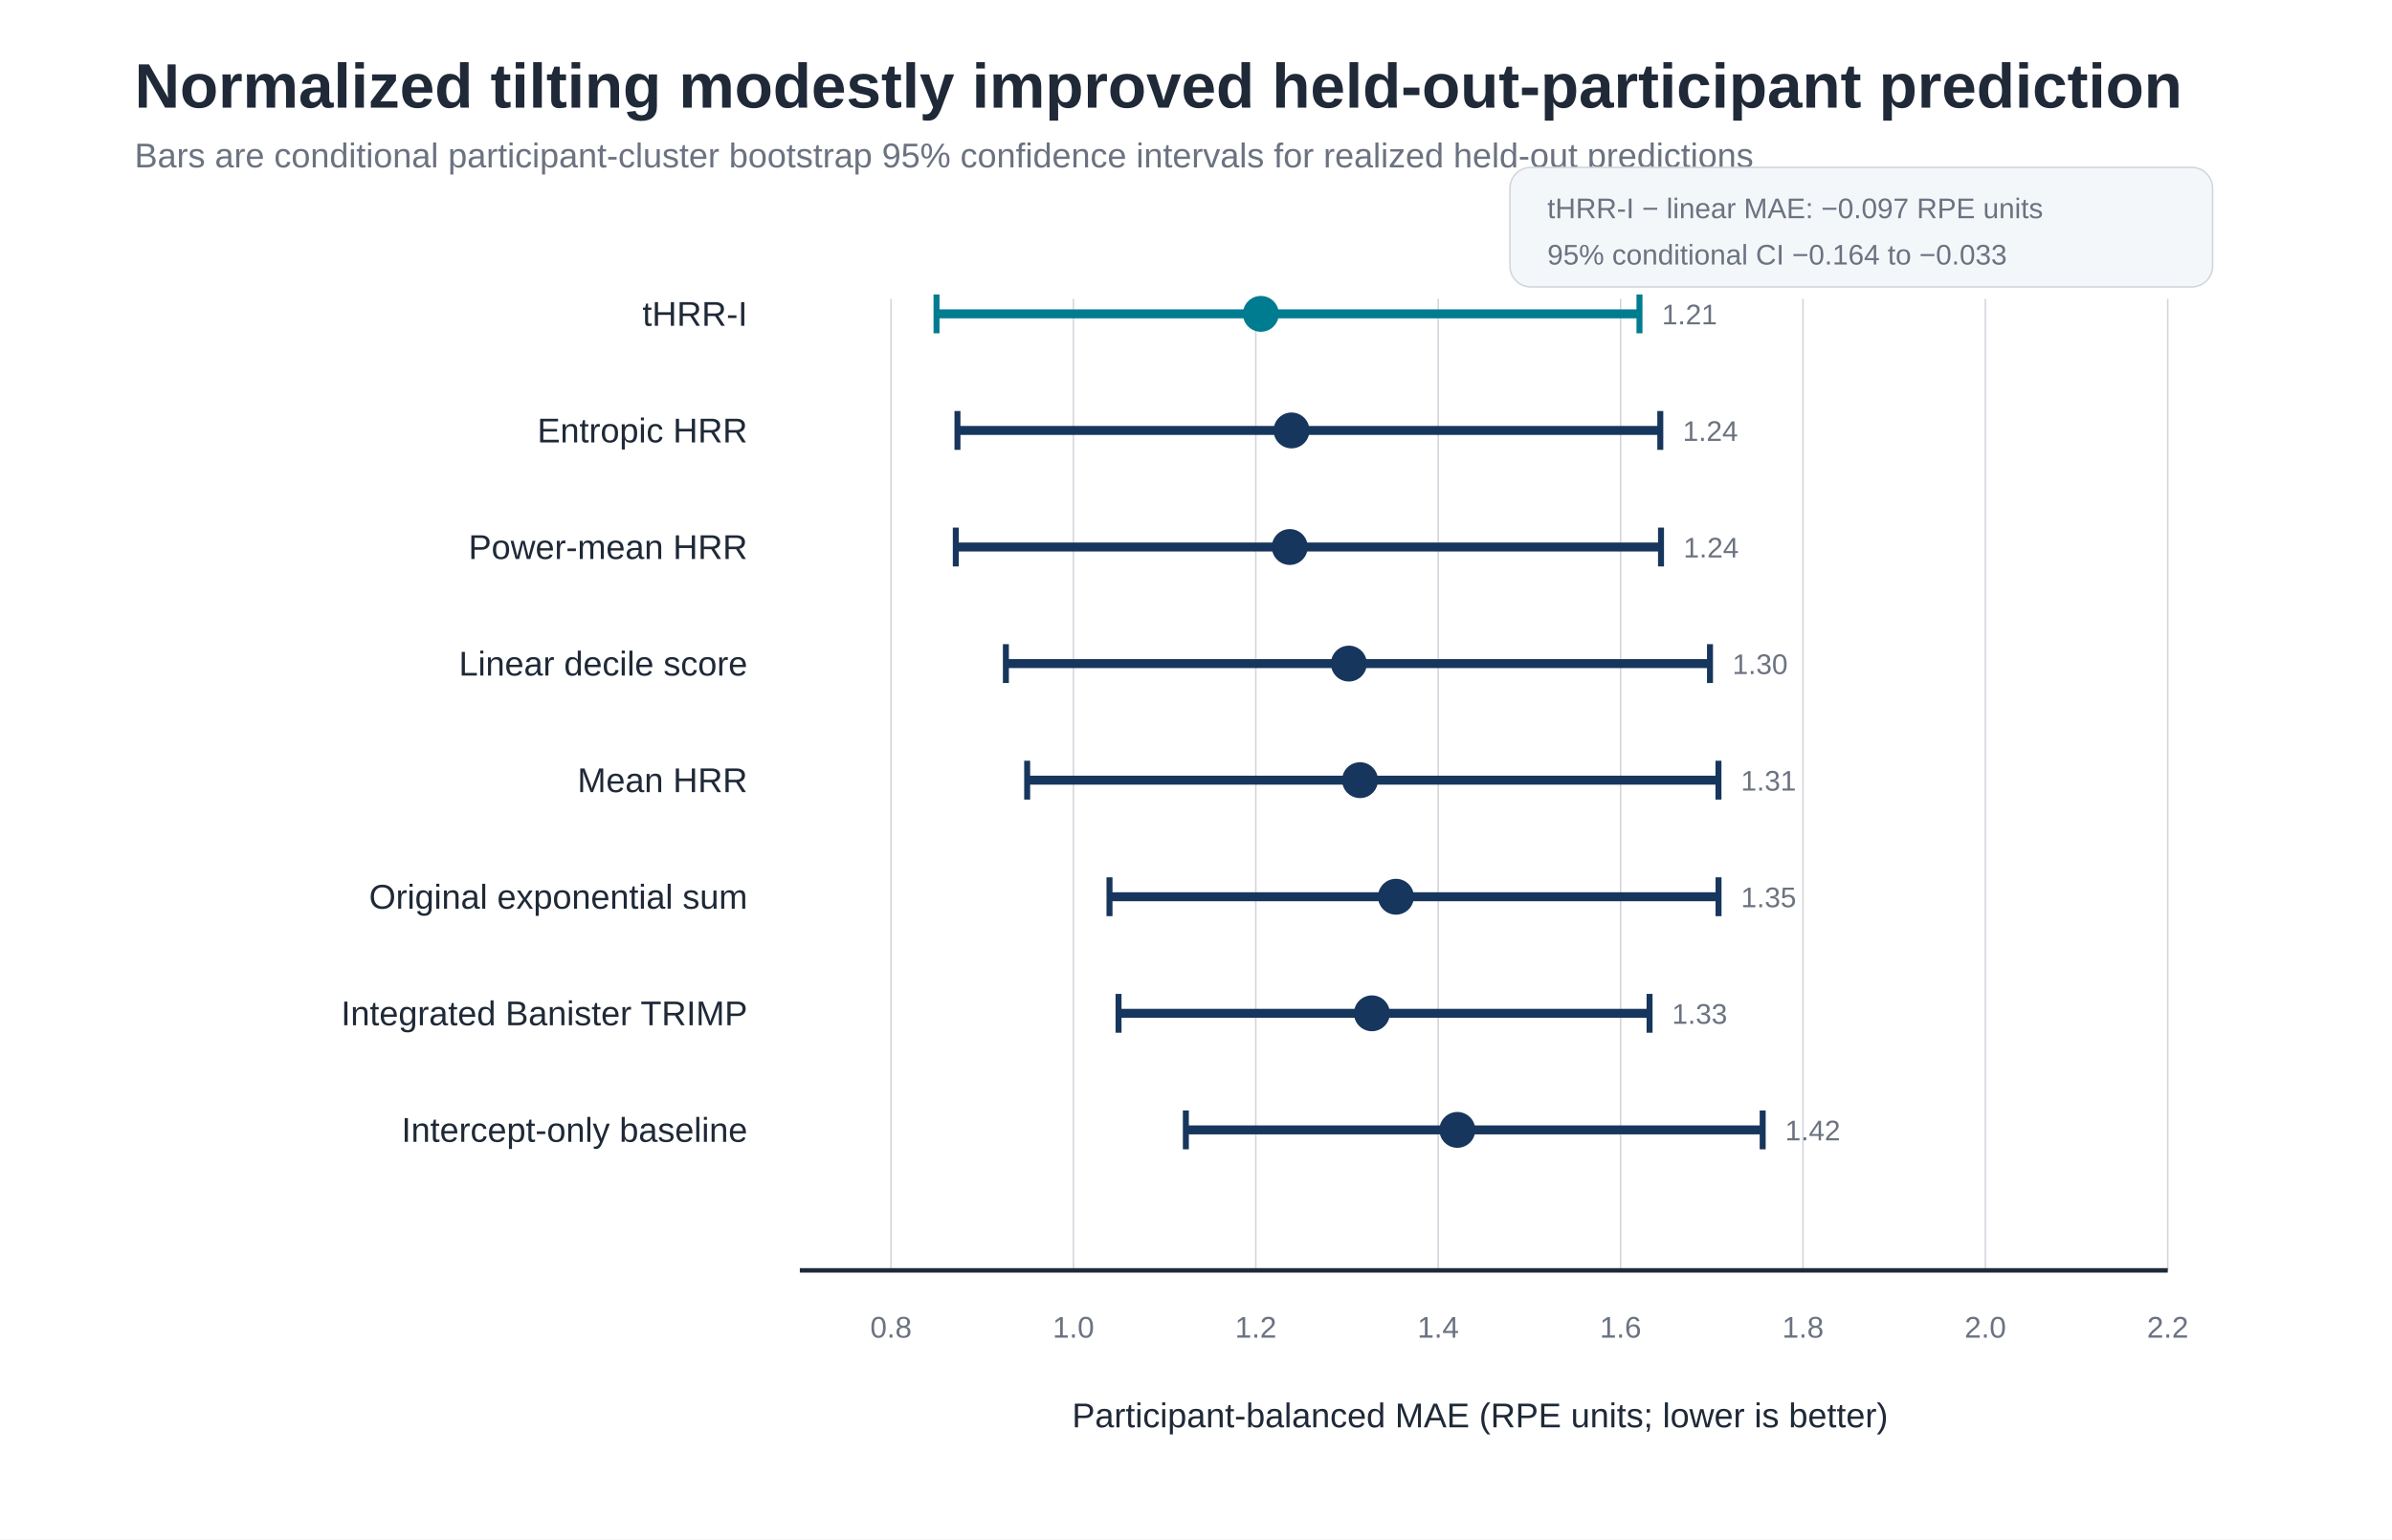
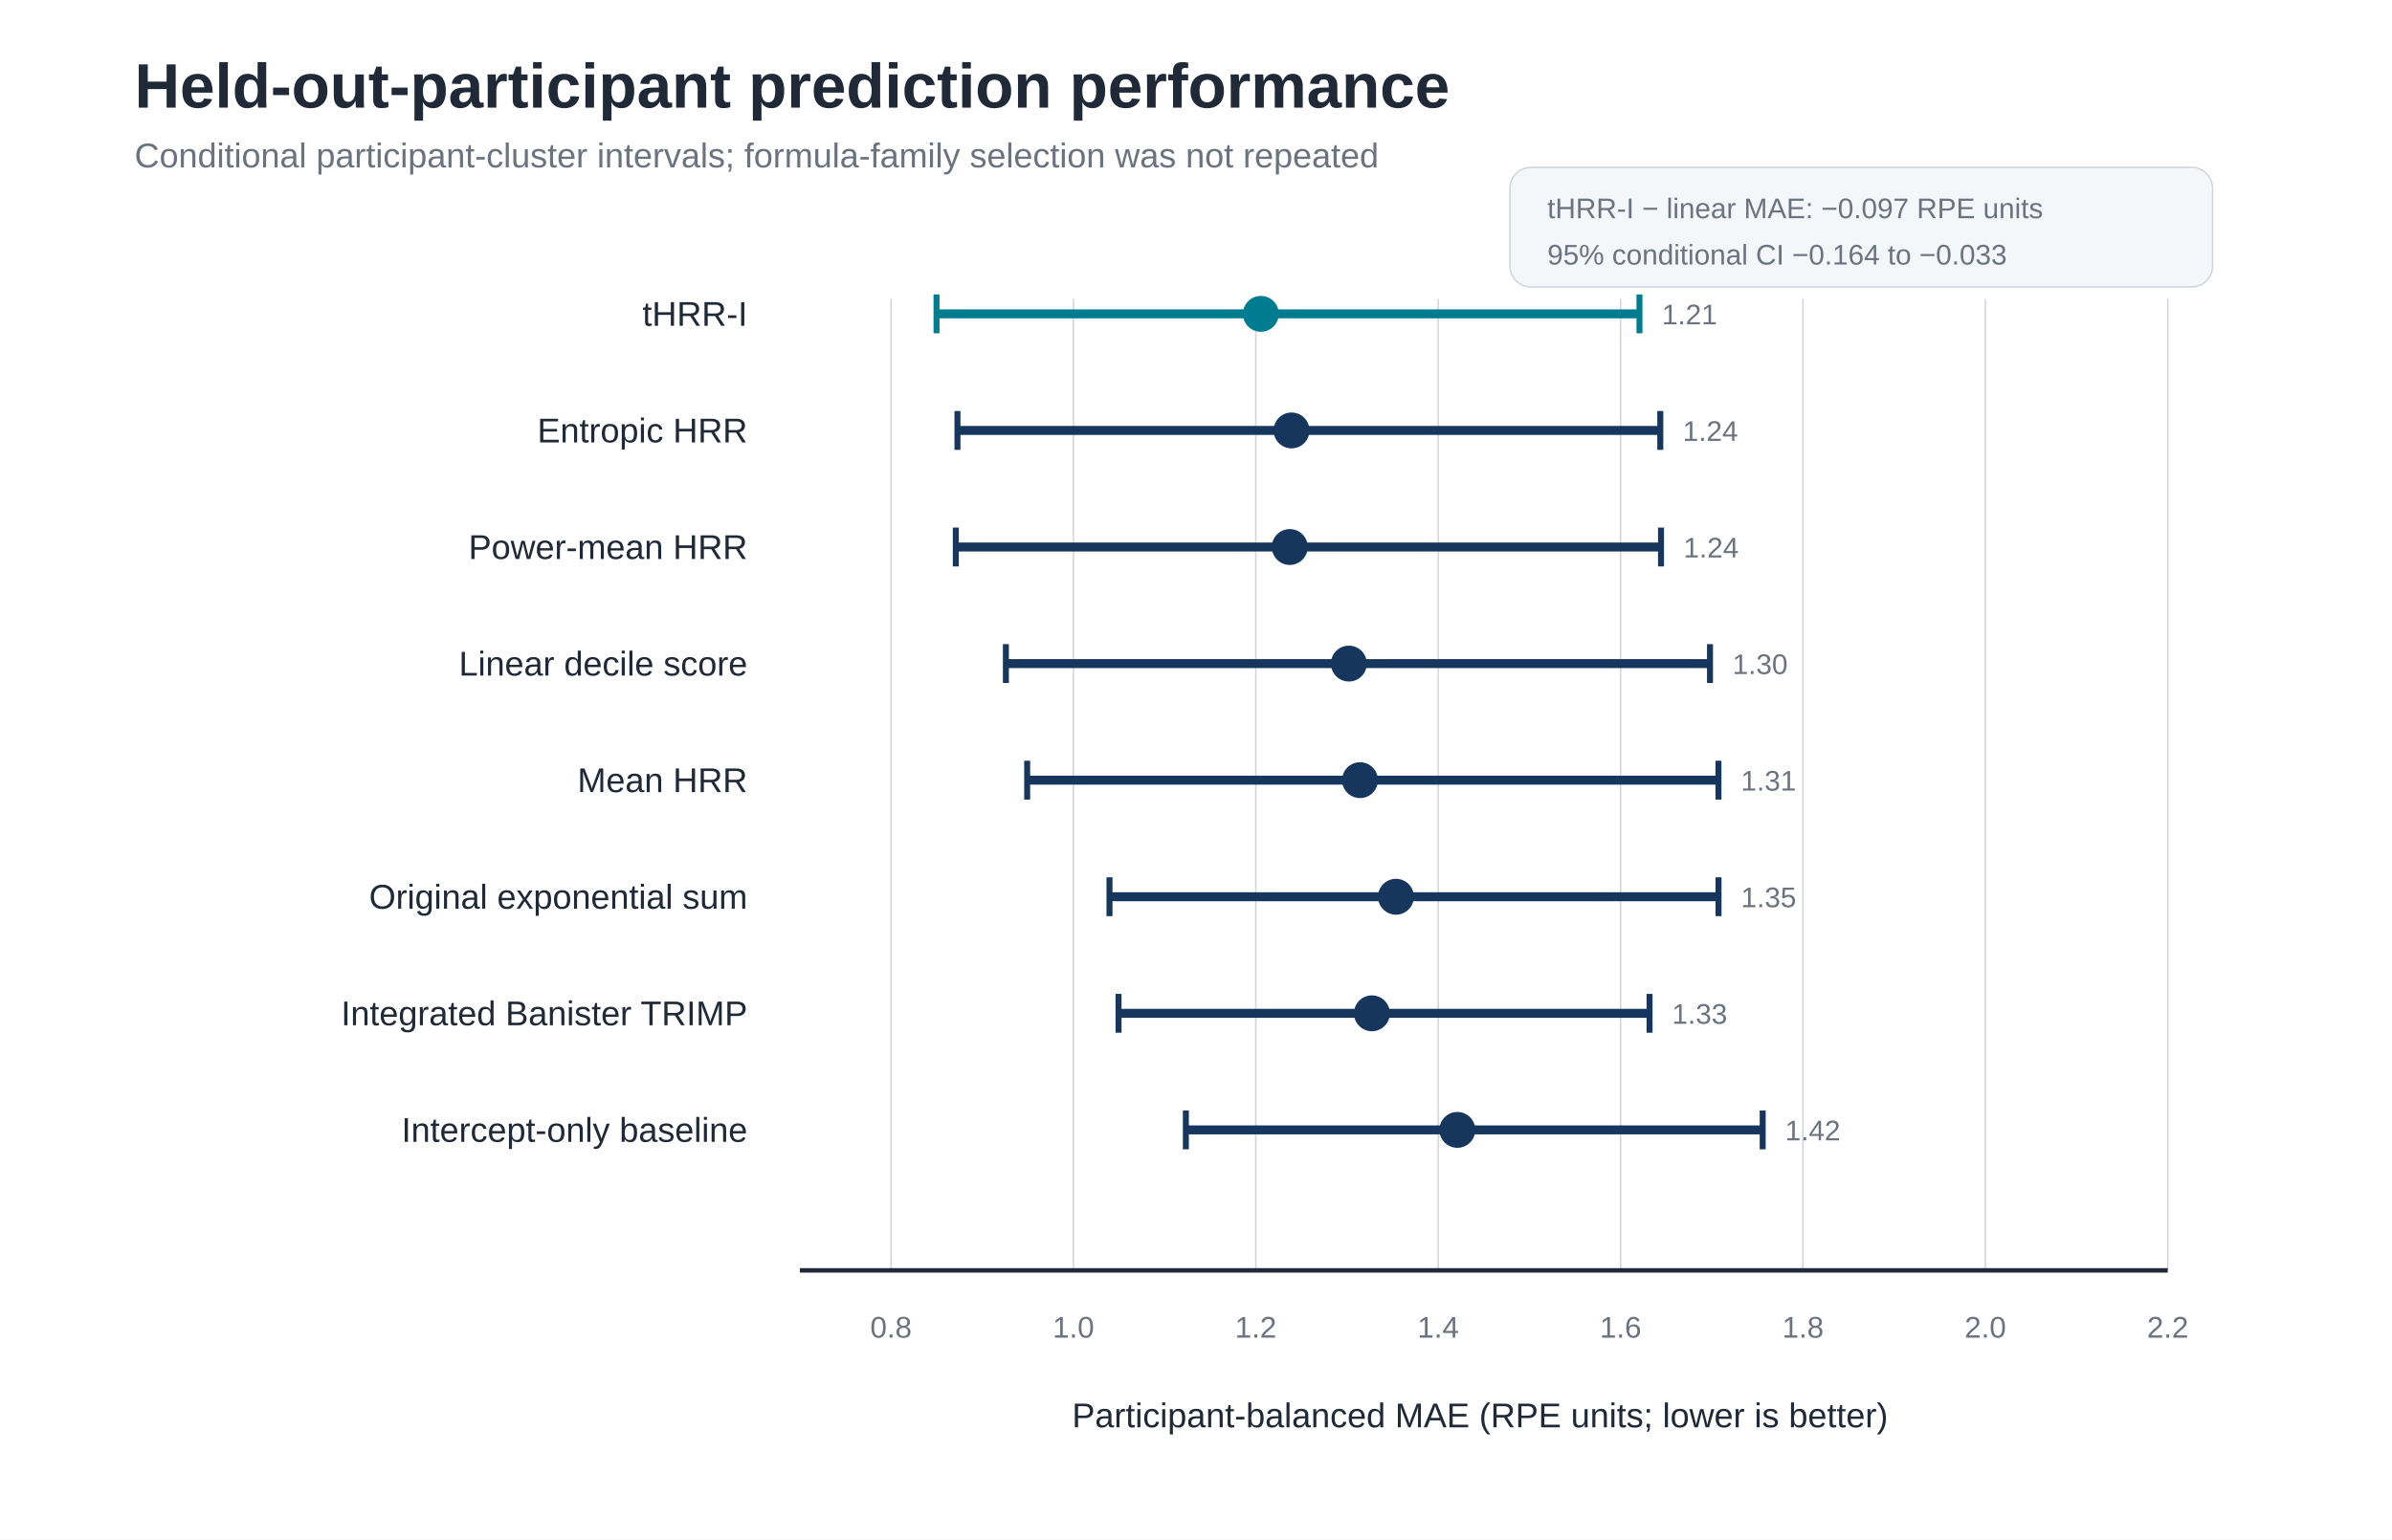
<svg xmlns="http://www.w3.org/2000/svg" width="1600" height="1030" viewBox="0 0 1600 1030">
  <rect width="100%" height="100%" fill="#FFFFFF" />
  <style>
    text { font-family: Arial, Helvetica, sans-serif; fill: #1F2937; }
    .title { font-size: 42px; font-weight: 700; }
    .subtitle { font-size: 23px; fill: #6B7280; }
    .axis { font-size: 20px; fill: #6B7280; }
    .label { font-size: 23px; }
    .small { font-size: 19px; fill: #6B7280; }
  </style>
-   <text class="title" x="90" y="72">Normalized tilting modestly improved held-out-participant prediction</text>
-   <text class="subtitle" x="90" y="112">Bars are conditional participant-cluster bootstrap 95% confidence intervals for realized held-out predictions</text>
+   <text class="title" x="90" y="72">Held-out-participant prediction performance</text>
+   <text class="subtitle" x="90" y="112">Conditional participant-cluster intervals; formula-family selection was not repeated</text>
  <line x1="596" y1="200" x2="596" y2="850" stroke="#D1D5DB" />
  <text class="axis" x="596" y="895" text-anchor="middle">0.8</text>
  <line x1="718" y1="200" x2="718" y2="850" stroke="#D1D5DB" />
  <text class="axis" x="718" y="895" text-anchor="middle">1.0</text>
  <line x1="840" y1="200" x2="840" y2="850" stroke="#D1D5DB" />
  <text class="axis" x="840" y="895" text-anchor="middle">1.2</text>
  <line x1="962" y1="200" x2="962" y2="850" stroke="#D1D5DB" />
  <text class="axis" x="962" y="895" text-anchor="middle">1.4</text>
  <line x1="1084" y1="200" x2="1084" y2="850" stroke="#D1D5DB" />
  <text class="axis" x="1084" y="895" text-anchor="middle">1.6</text>
  <line x1="1206" y1="200" x2="1206" y2="850" stroke="#D1D5DB" />
  <text class="axis" x="1206" y="895" text-anchor="middle">1.8</text>
  <line x1="1328" y1="200" x2="1328" y2="850" stroke="#D1D5DB" />
  <text class="axis" x="1328" y="895" text-anchor="middle">2.0</text>
  <line x1="1450" y1="200" x2="1450" y2="850" stroke="#D1D5DB" />
  <text class="axis" x="1450" y="895" text-anchor="middle">2.2</text>
  <text x="500" y="218" text-anchor="end" class="label">tHRR-I</text>
  <line x1="626.438" y1="210" x2="1096.634" y2="210" stroke="#007C91" stroke-width="6" />
  <line x1="626.438" y1="197" x2="626.438" y2="223" stroke="#007C91" stroke-width="4" />
  <line x1="1096.634" y1="197" x2="1096.634" y2="223" stroke="#007C91" stroke-width="4" />
  <circle cx="843.382" cy="210" r="12" fill="#007C91" />
  <text x="1111.634" y="217" class="small">1.21</text>
  <text x="500" y="296" text-anchor="end" class="label">Entropic HRR</text>
  <line x1="640.442" y1="288" x2="1110.566" y2="288" stroke="#17365D" stroke-width="6" />
  <line x1="640.442" y1="275" x2="640.442" y2="301" stroke="#17365D" stroke-width="4" />
  <line x1="1110.566" y1="275" x2="1110.566" y2="301" stroke="#17365D" stroke-width="4" />
  <circle cx="863.906" cy="288" r="12" fill="#17365D" />
  <text x="1125.566" y="295" class="small">1.24</text>
  <text x="500" y="374" text-anchor="end" class="label">Power-mean HRR</text>
  <line x1="639.335" y1="366" x2="1111.046" y2="366" stroke="#17365D" stroke-width="6" />
  <line x1="639.335" y1="353" x2="639.335" y2="379" stroke="#17365D" stroke-width="4" />
  <line x1="1111.046" y1="353" x2="1111.046" y2="379" stroke="#17365D" stroke-width="4" />
  <circle cx="862.725" cy="366" r="12" fill="#17365D" />
  <text x="1126.046" y="373" class="small">1.24</text>
  <text x="500" y="452" text-anchor="end" class="label">Linear decile score</text>
  <line x1="672.836" y1="444" x2="1143.807" y2="444" stroke="#17365D" stroke-width="6" />
  <line x1="672.836" y1="431" x2="672.836" y2="457" stroke="#17365D" stroke-width="4" />
  <line x1="1143.807" y1="431" x2="1143.807" y2="457" stroke="#17365D" stroke-width="4" />
  <circle cx="902.248" cy="444" r="12" fill="#17365D" />
  <text x="1158.807" y="451" class="small">1.30</text>
  <text x="500" y="530" text-anchor="end" class="label">Mean HRR</text>
  <line x1="687.073" y1="522" x2="1149.471" y2="522" stroke="#17365D" stroke-width="6" />
  <line x1="687.073" y1="509" x2="687.073" y2="535" stroke="#17365D" stroke-width="4" />
  <line x1="1149.471" y1="509" x2="1149.471" y2="535" stroke="#17365D" stroke-width="4" />
  <circle cx="909.72" cy="522" r="12" fill="#17365D" />
  <text x="1164.471" y="529" class="small">1.31</text>
  <text x="500" y="608" text-anchor="end" class="label">Original exponential sum</text>
  <line x1="742.14" y1="600" x2="1149.519" y2="600" stroke="#17365D" stroke-width="6" />
  <line x1="742.14" y1="587" x2="742.14" y2="613" stroke="#17365D" stroke-width="4" />
  <line x1="1149.519" y1="587" x2="1149.519" y2="613" stroke="#17365D" stroke-width="4" />
  <circle cx="933.735" cy="600" r="12" fill="#17365D" />
  <text x="1164.519" y="607" class="small">1.35</text>
  <text x="500" y="686" text-anchor="end" class="label">Integrated Banister TRIMP</text>
  <line x1="748.186" y1="678" x2="1103.384" y2="678" stroke="#17365D" stroke-width="6" />
  <line x1="748.186" y1="665" x2="748.186" y2="691" stroke="#17365D" stroke-width="4" />
  <line x1="1103.384" y1="665" x2="1103.384" y2="691" stroke="#17365D" stroke-width="4" />
  <circle cx="917.667" cy="678" r="12" fill="#17365D" />
  <text x="1118.384" y="685" class="small">1.33</text>
  <text x="500" y="764" text-anchor="end" class="label">Intercept-only baseline</text>
  <line x1="793.213" y1="756" x2="1179.053" y2="756" stroke="#17365D" stroke-width="6" />
  <line x1="793.213" y1="743" x2="793.213" y2="769" stroke="#17365D" stroke-width="4" />
  <line x1="1179.053" y1="743" x2="1179.053" y2="769" stroke="#17365D" stroke-width="4" />
  <circle cx="974.818" cy="756" r="12" fill="#17365D" />
  <text x="1194.053" y="763" class="small">1.42</text>
  <line x1="535" y1="850" x2="1450" y2="850" stroke="#1F2937" stroke-width="3" />
  <text class="label" x="990" y="955" text-anchor="middle">Participant-balanced MAE (RPE units; lower is better)</text>
  <rect x="1010" y="112" width="470" height="80" rx="14" fill="#F4F7FA" stroke="#D1D5DB" />
  <text x="1035" y="146" class="small">tHRR-I − linear MAE: −0.097 RPE units</text>
  <text x="1035" y="177" class="small">95% conditional CI −0.164 to −0.033</text>
</svg>
